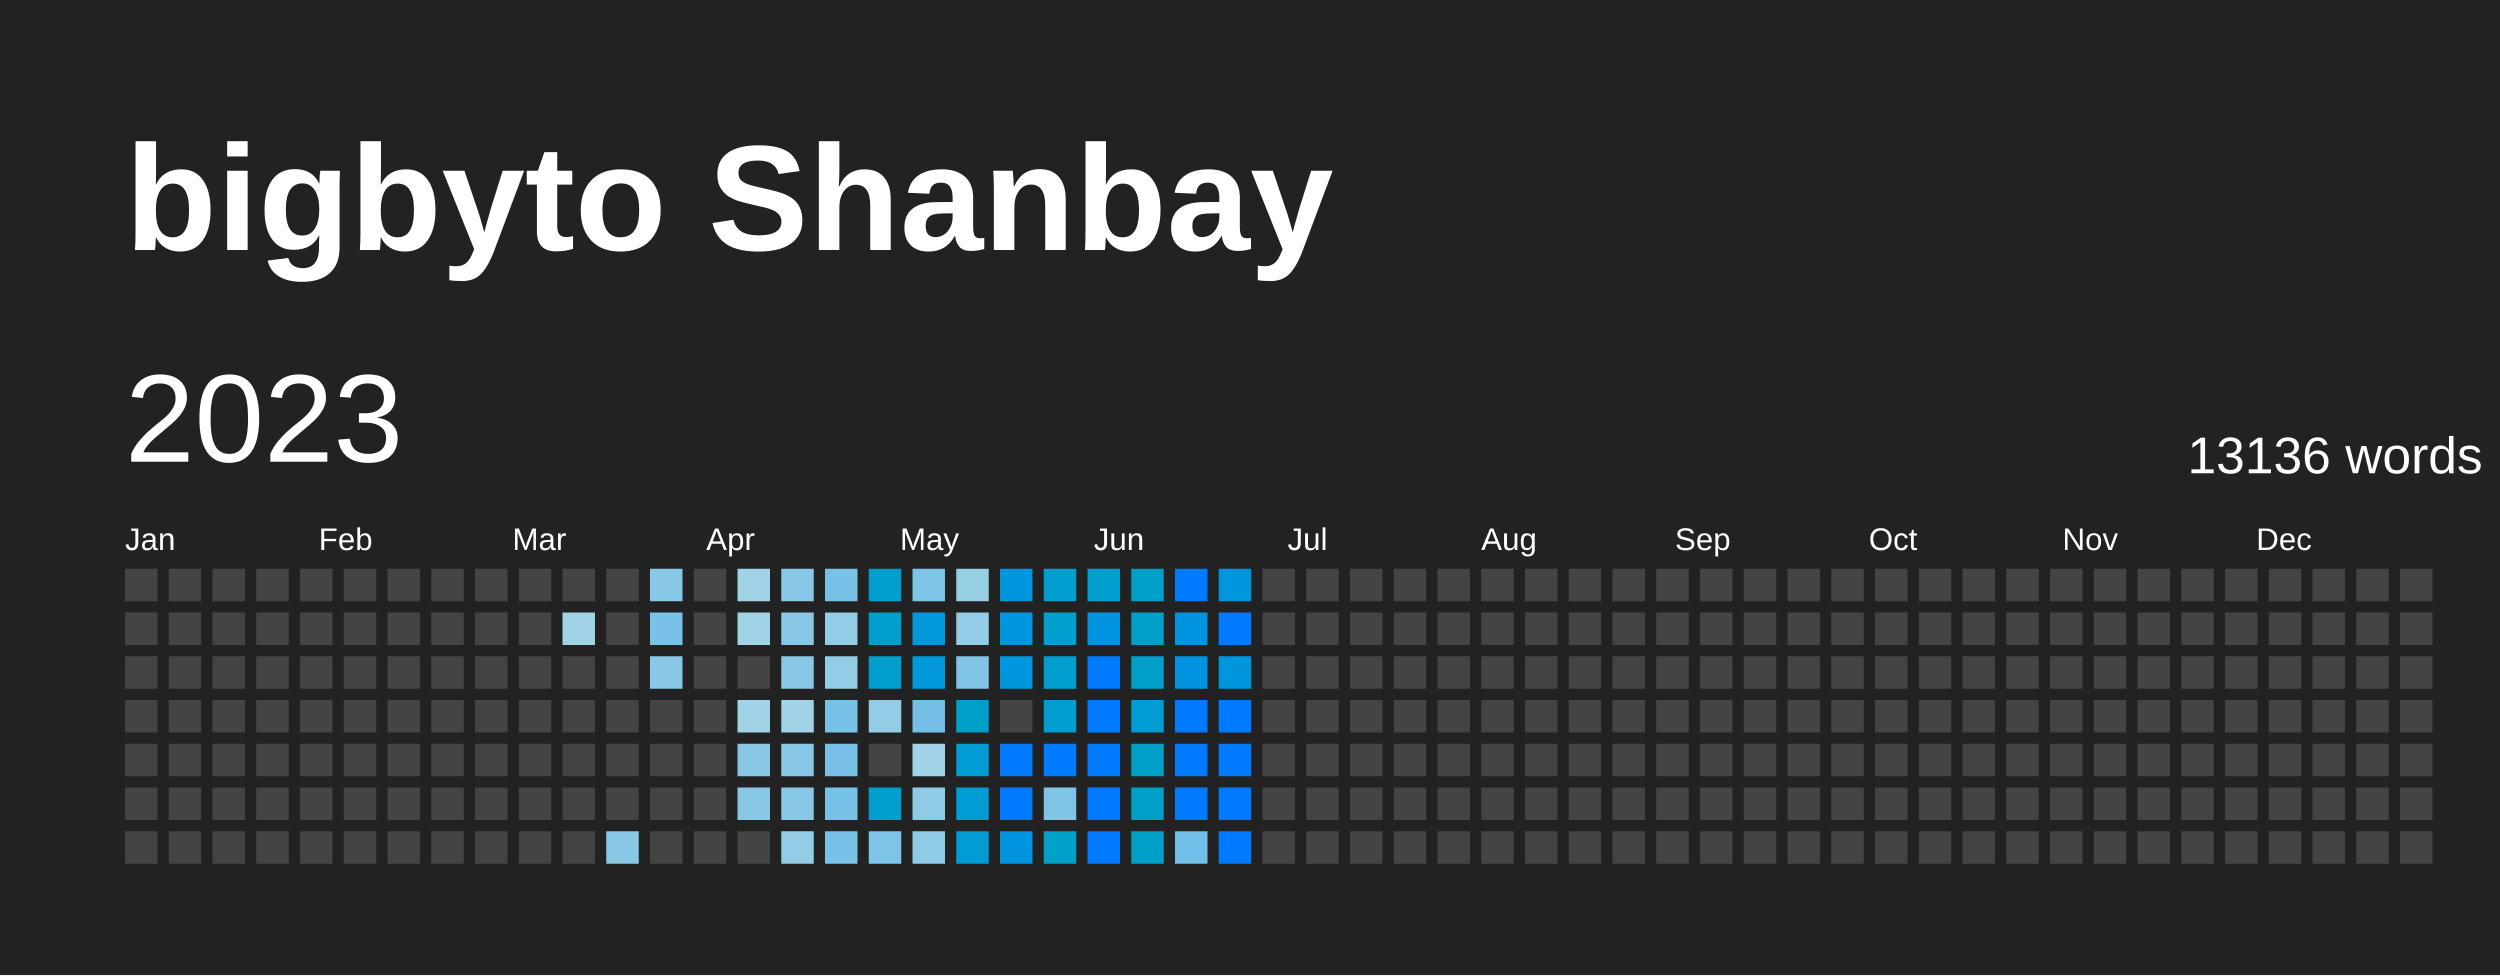
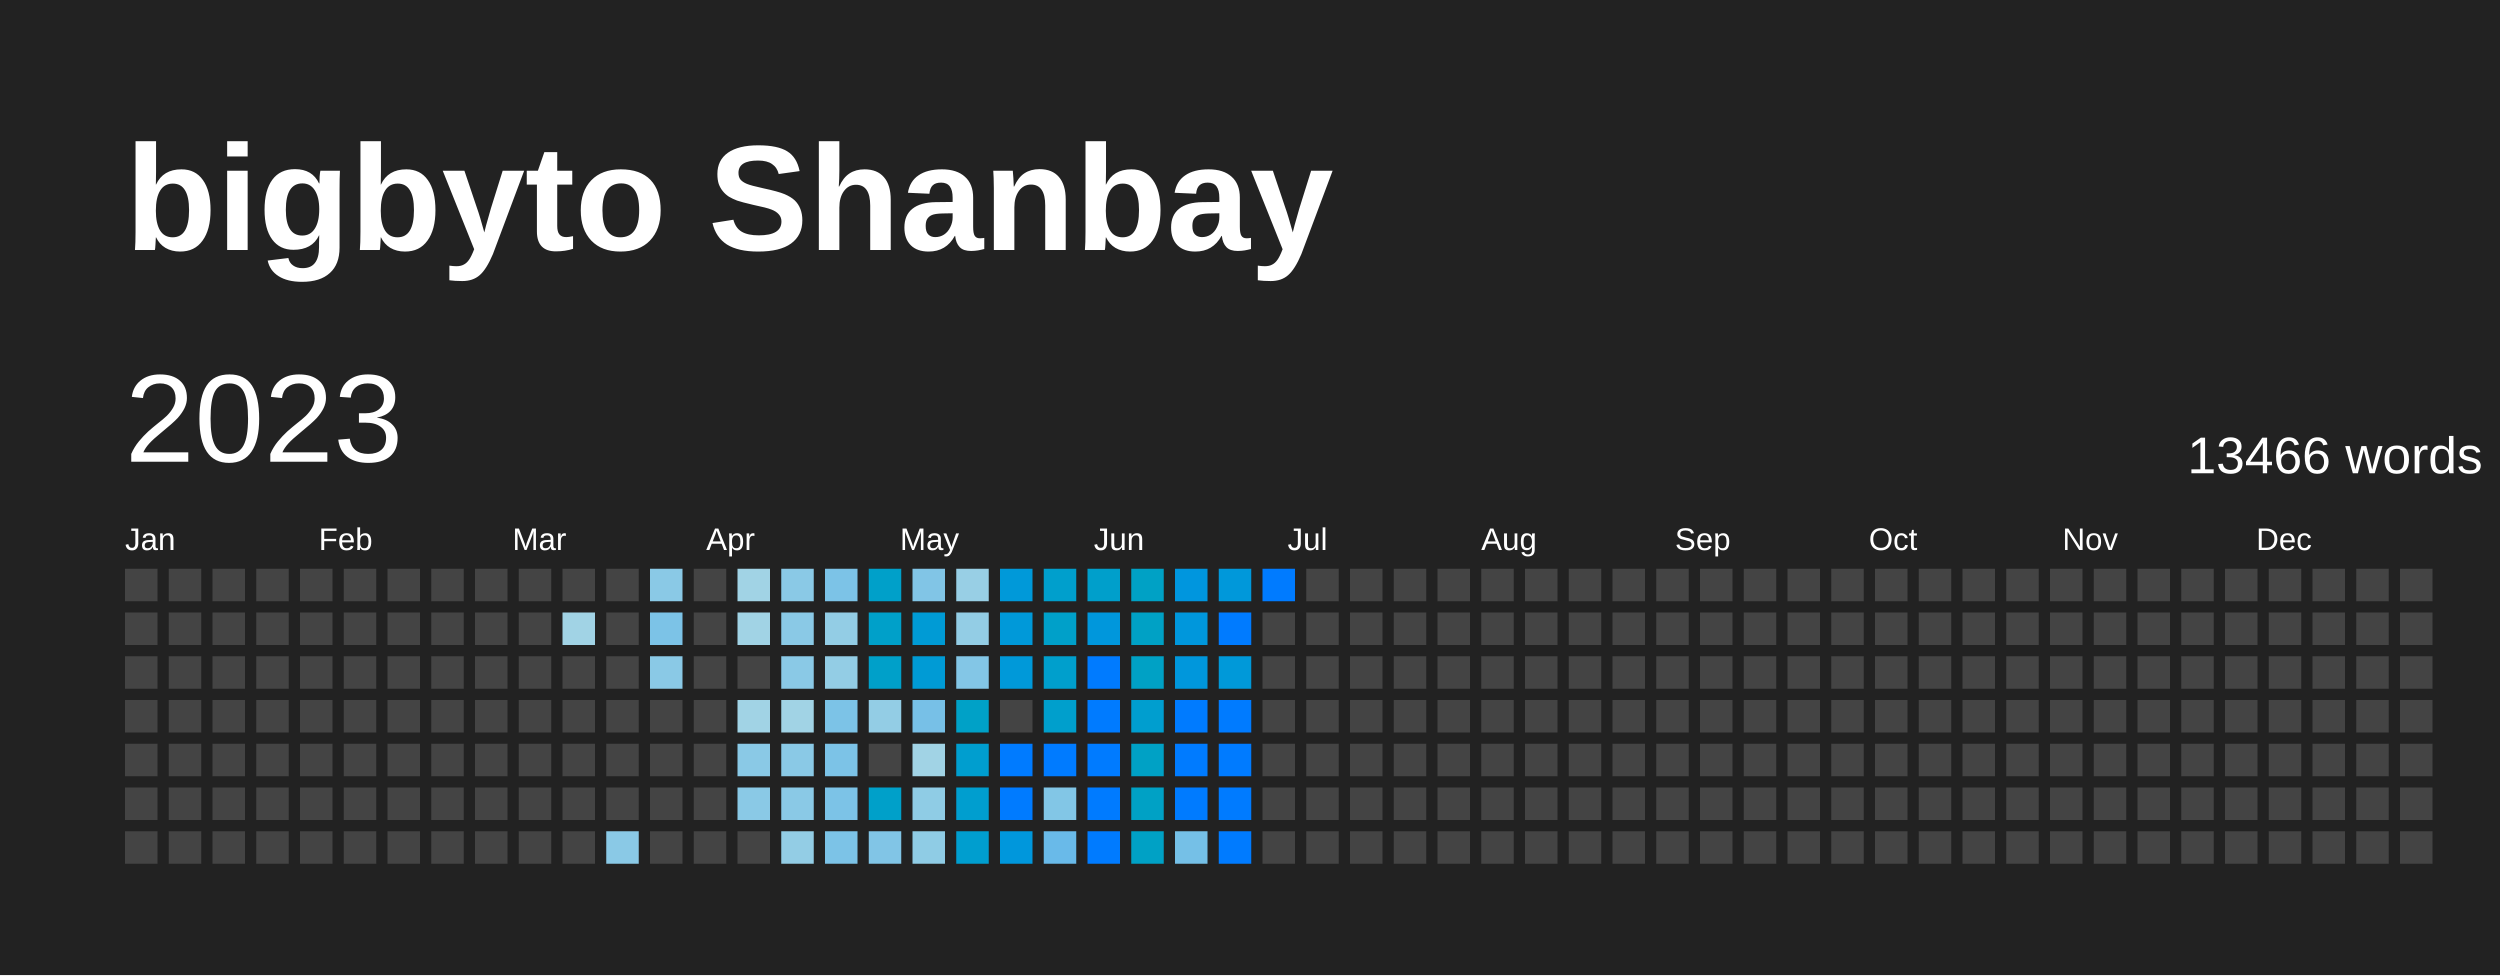
<svg xmlns="http://www.w3.org/2000/svg" baseProfile="full" height="78mm" version="1.1" viewBox="0,0,200,78" width="200mm">
  <defs />
  <rect fill="#222222" height="78" width="200" x="0" y="0" />
  <text fill="#FFFFFF" style="font-size:12px; font-family:Arial; font-weight:bold;" x="10" y="20">bigbyto Shanbay</text>
  <text dominant-baseline="hanging" fill="#FFFFFF" style="font-size:10.0px; font-family:Arial;" x="10" y="30">2023</text>
-   <text dominant-baseline="hanging" fill="#FFFFFF" style="font-size:4.125px; font-family:Arial;" x="175" y="35">13136 words</text>
+   <text dominant-baseline="hanging" fill="#FFFFFF" style="font-size:4.125px; font-family:Arial;" x="175" y="35">13466 words</text>
  <text fill="#FFFFFF" style="font-size:2.5px; font-family:Arial" x="10.0" y="44">Jan</text>
  <text fill="#FFFFFF" style="font-size:2.5px; font-family:Arial" x="25.5" y="44">Feb</text>
  <text fill="#FFFFFF" style="font-size:2.5px; font-family:Arial" x="41.0" y="44">Mar</text>
  <text fill="#FFFFFF" style="font-size:2.5px; font-family:Arial" x="56.5" y="44">Apr</text>
  <text fill="#FFFFFF" style="font-size:2.5px; font-family:Arial" x="72.0" y="44">May</text>
  <text fill="#FFFFFF" style="font-size:2.5px; font-family:Arial" x="87.5" y="44">Jun</text>
  <text fill="#FFFFFF" style="font-size:2.5px; font-family:Arial" x="103.0" y="44">Jul</text>
  <text fill="#FFFFFF" style="font-size:2.5px; font-family:Arial" x="118.5" y="44">Aug</text>
  <text fill="#FFFFFF" style="font-size:2.5px; font-family:Arial" x="134.0" y="44">Sep</text>
  <text fill="#FFFFFF" style="font-size:2.5px; font-family:Arial" x="149.5" y="44">Oct</text>
  <text fill="#FFFFFF" style="font-size:2.5px; font-family:Arial" x="165.0" y="44">Nov</text>
  <text fill="#FFFFFF" style="font-size:2.5px; font-family:Arial" x="180.5" y="44">Dec</text>
  <rect fill="#444444" height="2.6" width="2.6" x="10.0" y="45.5" />
  <rect fill="#444444" height="2.6" width="2.6" x="10.0" y="49.0" />
  <rect fill="#444444" height="2.6" width="2.6" x="10.0" y="52.5" />
  <rect fill="#444444" height="2.6" width="2.6" x="10.0" y="56.0" />
  <rect fill="#444444" height="2.6" width="2.6" x="10.0" y="59.5" />
  <rect fill="#444444" height="2.6" width="2.6" x="10.0" y="63.0" />
  <rect fill="#444444" height="2.6" width="2.6" x="10.0" y="66.5" />
  <rect fill="#444444" height="2.6" width="2.6" x="13.5" y="45.5" />
  <rect fill="#444444" height="2.6" width="2.6" x="13.5" y="49.0" />
  <rect fill="#444444" height="2.6" width="2.6" x="13.5" y="52.5" />
  <rect fill="#444444" height="2.6" width="2.6" x="13.5" y="56.0" />
  <rect fill="#444444" height="2.6" width="2.6" x="13.5" y="59.5" />
  <rect fill="#444444" height="2.6" width="2.6" x="13.5" y="63.0" />
  <rect fill="#444444" height="2.6" width="2.6" x="13.5" y="66.5" />
  <rect fill="#444444" height="2.6" width="2.6" x="17.0" y="45.5" />
  <rect fill="#444444" height="2.6" width="2.6" x="17.0" y="49.0" />
  <rect fill="#444444" height="2.6" width="2.6" x="17.0" y="52.5" />
  <rect fill="#444444" height="2.6" width="2.6" x="17.0" y="56.0" />
  <rect fill="#444444" height="2.6" width="2.6" x="17.0" y="59.5" />
  <rect fill="#444444" height="2.6" width="2.6" x="17.0" y="63.0" />
  <rect fill="#444444" height="2.6" width="2.6" x="17.0" y="66.5" />
  <rect fill="#444444" height="2.6" width="2.6" x="20.5" y="45.5" />
  <rect fill="#444444" height="2.6" width="2.6" x="20.5" y="49.0" />
  <rect fill="#444444" height="2.6" width="2.6" x="20.5" y="52.5" />
  <rect fill="#444444" height="2.6" width="2.6" x="20.5" y="56.0" />
  <rect fill="#444444" height="2.6" width="2.6" x="20.5" y="59.5" />
  <rect fill="#444444" height="2.6" width="2.6" x="20.5" y="63.0" />
  <rect fill="#444444" height="2.6" width="2.6" x="20.5" y="66.5" />
  <rect fill="#444444" height="2.6" width="2.6" x="24.0" y="45.5" />
  <rect fill="#444444" height="2.6" width="2.6" x="24.0" y="49.0" />
  <rect fill="#444444" height="2.6" width="2.6" x="24.0" y="52.5" />
  <rect fill="#444444" height="2.6" width="2.6" x="24.0" y="56.0" />
  <rect fill="#444444" height="2.6" width="2.6" x="24.0" y="59.5" />
  <rect fill="#444444" height="2.6" width="2.6" x="24.0" y="63.0" />
  <rect fill="#444444" height="2.6" width="2.6" x="24.0" y="66.5" />
  <rect fill="#444444" height="2.6" width="2.6" x="27.5" y="45.5" />
  <rect fill="#444444" height="2.6" width="2.6" x="27.5" y="49.0" />
  <rect fill="#444444" height="2.6" width="2.6" x="27.5" y="52.5" />
  <rect fill="#444444" height="2.6" width="2.6" x="27.5" y="56.0" />
  <rect fill="#444444" height="2.6" width="2.6" x="27.5" y="59.5" />
  <rect fill="#444444" height="2.6" width="2.6" x="27.5" y="63.0" />
  <rect fill="#444444" height="2.6" width="2.6" x="27.5" y="66.5" />
  <rect fill="#444444" height="2.6" width="2.6" x="31.0" y="45.5" />
  <rect fill="#444444" height="2.6" width="2.6" x="31.0" y="49.0" />
  <rect fill="#444444" height="2.6" width="2.6" x="31.0" y="52.5" />
  <rect fill="#444444" height="2.6" width="2.6" x="31.0" y="56.0" />
  <rect fill="#444444" height="2.6" width="2.6" x="31.0" y="59.5" />
  <rect fill="#444444" height="2.6" width="2.6" x="31.0" y="63.0" />
  <rect fill="#444444" height="2.6" width="2.6" x="31.0" y="66.5" />
  <rect fill="#444444" height="2.6" width="2.6" x="34.5" y="45.5" />
  <rect fill="#444444" height="2.6" width="2.6" x="34.5" y="49.0" />
  <rect fill="#444444" height="2.6" width="2.6" x="34.5" y="52.5" />
  <rect fill="#444444" height="2.6" width="2.6" x="34.5" y="56.0" />
  <rect fill="#444444" height="2.6" width="2.6" x="34.5" y="59.5" />
  <rect fill="#444444" height="2.6" width="2.6" x="34.5" y="63.0" />
  <rect fill="#444444" height="2.6" width="2.6" x="34.5" y="66.5" />
  <rect fill="#444444" height="2.6" width="2.6" x="38.0" y="45.5" />
  <rect fill="#444444" height="2.6" width="2.6" x="38.0" y="49.0" />
  <rect fill="#444444" height="2.6" width="2.6" x="38.0" y="52.5" />
  <rect fill="#444444" height="2.6" width="2.6" x="38.0" y="56.0" />
  <rect fill="#444444" height="2.6" width="2.6" x="38.0" y="59.5" />
  <rect fill="#444444" height="2.6" width="2.6" x="38.0" y="63.0" />
  <rect fill="#444444" height="2.6" width="2.6" x="38.0" y="66.5" />
  <rect fill="#444444" height="2.6" width="2.6" x="41.5" y="45.5" />
  <rect fill="#444444" height="2.6" width="2.6" x="41.5" y="49.0" />
  <rect fill="#444444" height="2.6" width="2.6" x="41.5" y="52.5" />
  <rect fill="#444444" height="2.6" width="2.6" x="41.5" y="56.0" />
  <rect fill="#444444" height="2.6" width="2.6" x="41.5" y="59.5" />
  <rect fill="#444444" height="2.6" width="2.6" x="41.5" y="63.0" />
  <rect fill="#444444" height="2.6" width="2.6" x="41.5" y="66.5" />
  <rect fill="#444444" height="2.6" width="2.6" x="45.0" y="45.5" />
-   <rect fill="#a0d3e5" height="2.6" width="2.6" x="45.0" y="49.0" />
+   <rect fill="#a1d3e5" height="2.6" width="2.6" x="45.0" y="49.0" />
  <rect fill="#444444" height="2.6" width="2.6" x="45.0" y="52.5" />
  <rect fill="#444444" height="2.6" width="2.6" x="45.0" y="56.0" />
  <rect fill="#444444" height="2.6" width="2.6" x="45.0" y="59.5" />
  <rect fill="#444444" height="2.6" width="2.6" x="45.0" y="63.0" />
  <rect fill="#444444" height="2.6" width="2.6" x="45.0" y="66.5" />
  <rect fill="#444444" height="2.6" width="2.6" x="48.5" y="45.5" />
  <rect fill="#444444" height="2.6" width="2.6" x="48.5" y="49.0" />
  <rect fill="#444444" height="2.6" width="2.6" x="48.5" y="52.5" />
  <rect fill="#444444" height="2.6" width="2.6" x="48.5" y="56.0" />
  <rect fill="#444444" height="2.6" width="2.6" x="48.5" y="59.5" />
  <rect fill="#444444" height="2.6" width="2.6" x="48.5" y="63.0" />
-   <rect fill="#88c8e6" height="2.6" width="2.6" x="48.5" y="66.5" />
-   <rect fill="#88c8e6" height="2.6" width="2.6" x="52.0" y="45.5" />
-   <rect fill="#78c1e7" height="2.6" width="2.6" x="52.0" y="49.0" />
-   <rect fill="#88c8e6" height="2.6" width="2.6" x="52.0" y="52.5" />
+   <rect fill="#8ac9e6" height="2.6" width="2.6" x="48.5" y="66.5" />
+   <rect fill="#8ac9e6" height="2.6" width="2.6" x="52.0" y="45.5" />
+   <rect fill="#7cc3e7" height="2.6" width="2.6" x="52.0" y="49.0" />
+   <rect fill="#8ac9e6" height="2.6" width="2.6" x="52.0" y="52.5" />
  <rect fill="#444444" height="2.6" width="2.6" x="52.0" y="56.0" />
  <rect fill="#444444" height="2.6" width="2.6" x="52.0" y="59.5" />
  <rect fill="#444444" height="2.6" width="2.6" x="52.0" y="63.0" />
  <rect fill="#444444" height="2.6" width="2.6" x="52.0" y="66.5" />
  <rect fill="#444444" height="2.6" width="2.6" x="55.5" y="45.5" />
  <rect fill="#444444" height="2.6" width="2.6" x="55.5" y="49.0" />
  <rect fill="#444444" height="2.6" width="2.6" x="55.5" y="52.5" />
  <rect fill="#444444" height="2.6" width="2.6" x="55.5" y="56.0" />
  <rect fill="#444444" height="2.6" width="2.6" x="55.5" y="59.5" />
  <rect fill="#444444" height="2.6" width="2.6" x="55.5" y="63.0" />
  <rect fill="#444444" height="2.6" width="2.6" x="55.5" y="66.5" />
-   <rect fill="#a0d3e5" height="2.6" width="2.6" x="59.0" y="45.5" />
-   <rect fill="#a0d3e5" height="2.6" width="2.6" x="59.0" y="49.0" />
+   <rect fill="#a1d3e5" height="2.6" width="2.6" x="59.0" y="45.5" />
+   <rect fill="#a1d3e5" height="2.6" width="2.6" x="59.0" y="49.0" />
  <rect fill="#444444" height="2.6" width="2.6" x="59.0" y="52.5" />
-   <rect fill="#a0d3e5" height="2.6" width="2.6" x="59.0" y="56.0" />
-   <rect fill="#88c8e6" height="2.6" width="2.6" x="59.0" y="59.5" />
-   <rect fill="#88c8e6" height="2.6" width="2.6" x="59.0" y="63.0" />
+   <rect fill="#a1d3e5" height="2.6" width="2.6" x="59.0" y="56.0" />
+   <rect fill="#8ac9e6" height="2.6" width="2.6" x="59.0" y="59.5" />
+   <rect fill="#8ac9e6" height="2.6" width="2.6" x="59.0" y="63.0" />
  <rect fill="#444444" height="2.6" width="2.6" x="59.0" y="66.5" />
-   <rect fill="#88c8e6" height="2.6" width="2.6" x="62.5" y="45.5" />
-   <rect fill="#88c8e6" height="2.6" width="2.6" x="62.5" y="49.0" />
-   <rect fill="#88c8e6" height="2.6" width="2.6" x="62.5" y="52.5" />
-   <rect fill="#a0d3e5" height="2.6" width="2.6" x="62.5" y="56.0" />
-   <rect fill="#88c8e6" height="2.6" width="2.6" x="62.5" y="59.5" />
-   <rect fill="#88c8e6" height="2.6" width="2.6" x="62.5" y="63.0" />
-   <rect fill="#92cde5" height="2.6" width="2.6" x="62.5" y="66.5" />
-   <rect fill="#78c1e7" height="2.6" width="2.6" x="66.0" y="45.5" />
-   <rect fill="#92cde5" height="2.6" width="2.6" x="66.0" y="49.0" />
-   <rect fill="#92cde5" height="2.6" width="2.6" x="66.0" y="52.5" />
-   <rect fill="#78c1e7" height="2.6" width="2.6" x="66.0" y="56.0" />
-   <rect fill="#79c1e7" height="2.6" width="2.6" x="66.0" y="59.5" />
-   <rect fill="#78c1e7" height="2.6" width="2.6" x="66.0" y="63.0" />
-   <rect fill="#78c1e7" height="2.6" width="2.6" x="66.0" y="66.5" />
-   <rect fill="#009fcc" height="2.6" width="2.6" x="69.5" y="45.5" />
-   <rect fill="#009fcc" height="2.6" width="2.6" x="69.5" y="49.0" />
-   <rect fill="#009fcc" height="2.6" width="2.6" x="69.5" y="52.5" />
-   <rect fill="#92cde5" height="2.6" width="2.6" x="69.5" y="56.0" />
+   <rect fill="#8ac9e6" height="2.6" width="2.6" x="62.5" y="45.5" />
+   <rect fill="#8ac9e6" height="2.6" width="2.6" x="62.5" y="49.0" />
+   <rect fill="#8ac9e6" height="2.6" width="2.6" x="62.5" y="52.5" />
+   <rect fill="#a1d3e5" height="2.6" width="2.6" x="62.5" y="56.0" />
+   <rect fill="#8ac9e6" height="2.6" width="2.6" x="62.5" y="59.5" />
+   <rect fill="#8ac9e6" height="2.6" width="2.6" x="62.5" y="63.0" />
+   <rect fill="#93cde5" height="2.6" width="2.6" x="62.5" y="66.5" />
+   <rect fill="#7cc3e7" height="2.6" width="2.6" x="66.0" y="45.5" />
+   <rect fill="#93cde5" height="2.6" width="2.6" x="66.0" y="49.0" />
+   <rect fill="#93cde5" height="2.6" width="2.6" x="66.0" y="52.5" />
+   <rect fill="#7cc3e7" height="2.6" width="2.6" x="66.0" y="56.0" />
+   <rect fill="#7cc3e7" height="2.6" width="2.6" x="66.0" y="59.5" />
+   <rect fill="#7cc3e7" height="2.6" width="2.6" x="66.0" y="63.0" />
+   <rect fill="#7cc3e7" height="2.6" width="2.6" x="66.0" y="66.5" />
+   <rect fill="#00a0c9" height="2.6" width="2.6" x="69.5" y="45.5" />
+   <rect fill="#00a0c9" height="2.6" width="2.6" x="69.5" y="49.0" />
+   <rect fill="#00a0c9" height="2.6" width="2.6" x="69.5" y="52.5" />
+   <rect fill="#93cde5" height="2.6" width="2.6" x="69.5" y="56.0" />
  <rect fill="#444444" height="2.6" width="2.6" x="69.5" y="59.5" />
-   <rect fill="#009fcc" height="2.6" width="2.6" x="69.5" y="63.0" />
-   <rect fill="#7dc4e6" height="2.6" width="2.6" x="69.5" y="66.5" />
-   <rect fill="#7dc4e6" height="2.6" width="2.6" x="73.0" y="45.5" />
-   <rect fill="#0098d9" height="2.6" width="2.6" x="73.0" y="49.0" />
-   <rect fill="#0098d9" height="2.6" width="2.6" x="73.0" y="52.5" />
-   <rect fill="#73bfe7" height="2.6" width="2.6" x="73.0" y="56.0" />
-   <rect fill="#a0d3e5" height="2.6" width="2.6" x="73.0" y="59.5" />
-   <rect fill="#8dcbe6" height="2.6" width="2.6" x="73.0" y="63.0" />
-   <rect fill="#8dcbe6" height="2.6" width="2.6" x="73.0" y="66.5" />
-   <rect fill="#97cfe5" height="2.6" width="2.6" x="76.5" y="45.5" />
-   <rect fill="#92cde5" height="2.6" width="2.6" x="76.5" y="49.0" />
-   <rect fill="#80c5e6" height="2.6" width="2.6" x="76.5" y="52.5" />
-   <rect fill="#00a0ca" height="2.6" width="2.6" x="76.5" y="56.0" />
-   <rect fill="#009cd3" height="2.6" width="2.6" x="76.5" y="59.5" />
-   <rect fill="#009cd3" height="2.6" width="2.6" x="76.5" y="63.0" />
-   <rect fill="#009cd3" height="2.6" width="2.6" x="76.5" y="66.5" />
-   <rect fill="#0096dd" height="2.6" width="2.6" x="80.0" y="45.5" />
-   <rect fill="#0096dd" height="2.6" width="2.6" x="80.0" y="49.0" />
-   <rect fill="#0096dd" height="2.6" width="2.6" x="80.0" y="52.5" />
+   <rect fill="#00a0c9" height="2.6" width="2.6" x="69.5" y="63.0" />
+   <rect fill="#81c5e6" height="2.6" width="2.6" x="69.5" y="66.5" />
+   <rect fill="#81c5e6" height="2.6" width="2.6" x="73.0" y="45.5" />
+   <rect fill="#009bd5" height="2.6" width="2.6" x="73.0" y="49.0" />
+   <rect fill="#009bd5" height="2.6" width="2.6" x="73.0" y="52.5" />
+   <rect fill="#77c0e7" height="2.6" width="2.6" x="73.0" y="56.0" />
+   <rect fill="#a1d3e5" height="2.6" width="2.6" x="73.0" y="59.5" />
+   <rect fill="#8fcce5" height="2.6" width="2.6" x="73.0" y="63.0" />
+   <rect fill="#8fcce5" height="2.6" width="2.6" x="73.0" y="66.5" />
+   <rect fill="#98cfe5" height="2.6" width="2.6" x="76.5" y="45.5" />
+   <rect fill="#93cde5" height="2.6" width="2.6" x="76.5" y="49.0" />
+   <rect fill="#83c6e6" height="2.6" width="2.6" x="76.5" y="52.5" />
+   <rect fill="#00a1c7" height="2.6" width="2.6" x="76.5" y="56.0" />
+   <rect fill="#009ecf" height="2.6" width="2.6" x="76.5" y="59.5" />
+   <rect fill="#009ecf" height="2.6" width="2.6" x="76.5" y="63.0" />
+   <rect fill="#009ecf" height="2.6" width="2.6" x="76.5" y="66.5" />
+   <rect fill="#0099d9" height="2.6" width="2.6" x="80.0" y="45.5" />
+   <rect fill="#0099d9" height="2.6" width="2.6" x="80.0" y="49.0" />
+   <rect fill="#0099d9" height="2.6" width="2.6" x="80.0" y="52.5" />
  <rect fill="#444444" height="2.6" width="2.6" x="80.0" y="56.0" />
  <rect fill="#007BFF" height="2.6" width="2.6" x="80.0" y="59.5" />
  <rect fill="#007BFF" height="2.6" width="2.6" x="80.0" y="63.0" />
-   <rect fill="#0094e0" height="2.6" width="2.6" x="80.0" y="66.5" />
-   <rect fill="#009ecf" height="2.6" width="2.6" x="83.5" y="45.5" />
-   <rect fill="#009fcd" height="2.6" width="2.6" x="83.5" y="49.0" />
-   <rect fill="#009ecf" height="2.6" width="2.6" x="83.5" y="52.5" />
-   <rect fill="#009ecf" height="2.6" width="2.6" x="83.5" y="56.0" />
+   <rect fill="#0097dc" height="2.6" width="2.6" x="80.0" y="66.5" />
+   <rect fill="#009fcc" height="2.6" width="2.6" x="83.5" y="45.5" />
+   <rect fill="#00a0c9" height="2.6" width="2.6" x="83.5" y="49.0" />
+   <rect fill="#009fcc" height="2.6" width="2.6" x="83.5" y="52.5" />
+   <rect fill="#009fcc" height="2.6" width="2.6" x="83.5" y="56.0" />
  <rect fill="#007BFF" height="2.6" width="2.6" x="83.5" y="59.5" />
-   <rect fill="#80c5e6" height="2.6" width="2.6" x="83.5" y="63.0" />
-   <rect fill="#00a1c8" height="2.6" width="2.6" x="83.5" y="66.5" />
-   <rect fill="#009ecf" height="2.6" width="2.6" x="87.0" y="45.5" />
-   <rect fill="#0094e0" height="2.6" width="2.6" x="87.0" y="49.0" />
+   <rect fill="#82c6e6" height="2.6" width="2.6" x="83.5" y="63.0" />
+   <rect fill="#69bae9" height="2.6" width="2.6" x="83.5" y="66.5" />
+   <rect fill="#009fcb" height="2.6" width="2.6" x="87.0" y="45.5" />
+   <rect fill="#0097dc" height="2.6" width="2.6" x="87.0" y="49.0" />
  <rect fill="#007BFF" height="2.6" width="2.6" x="87.0" y="52.5" />
  <rect fill="#007BFF" height="2.6" width="2.6" x="87.0" y="56.0" />
  <rect fill="#007BFF" height="2.6" width="2.6" x="87.0" y="59.5" />
  <rect fill="#007BFF" height="2.6" width="2.6" x="87.0" y="63.0" />
  <rect fill="#007BFF" height="2.6" width="2.6" x="87.0" y="66.5" />
-   <rect fill="#00a0c8" height="2.6" width="2.6" x="90.5" y="45.5" />
-   <rect fill="#00a0c8" height="2.6" width="2.6" x="90.5" y="49.0" />
-   <rect fill="#00a0c8" height="2.6" width="2.6" x="90.5" y="52.5" />
-   <rect fill="#009cd3" height="2.6" width="2.6" x="90.5" y="56.0" />
-   <rect fill="#00a0c8" height="2.6" width="2.6" x="90.5" y="59.5" />
-   <rect fill="#00a0c8" height="2.6" width="2.6" x="90.5" y="63.0" />
-   <rect fill="#00a0c8" height="2.6" width="2.6" x="90.5" y="66.5" />
-   <rect fill="#007BFF" height="2.6" width="2.6" x="94.0" y="45.5" />
-   <rect fill="#0094e0" height="2.6" width="2.6" x="94.0" y="49.0" />
-   <rect fill="#0094e0" height="2.6" width="2.6" x="94.0" y="52.5" />
+   <rect fill="#00a1c5" height="2.6" width="2.6" x="90.5" y="45.5" />
+   <rect fill="#00a1c5" height="2.6" width="2.6" x="90.5" y="49.0" />
+   <rect fill="#00a1c5" height="2.6" width="2.6" x="90.5" y="52.5" />
+   <rect fill="#009ecf" height="2.6" width="2.6" x="90.5" y="56.0" />
+   <rect fill="#00a1c5" height="2.6" width="2.6" x="90.5" y="59.5" />
+   <rect fill="#00a1c5" height="2.6" width="2.6" x="90.5" y="63.0" />
+   <rect fill="#00a1c5" height="2.6" width="2.6" x="90.5" y="66.5" />
+   <rect fill="#0096de" height="2.6" width="2.6" x="94.0" y="45.5" />
+   <rect fill="#0097dc" height="2.6" width="2.6" x="94.0" y="49.0" />
+   <rect fill="#0097dc" height="2.6" width="2.6" x="94.0" y="52.5" />
  <rect fill="#007BFF" height="2.6" width="2.6" x="94.0" y="56.0" />
  <rect fill="#007BFF" height="2.6" width="2.6" x="94.0" y="59.5" />
  <rect fill="#007BFF" height="2.6" width="2.6" x="94.0" y="63.0" />
-   <rect fill="#71bee8" height="2.6" width="2.6" x="94.0" y="66.5" />
-   <rect fill="#0096de" height="2.6" width="2.6" x="97.5" y="45.5" />
+   <rect fill="#75c0e7" height="2.6" width="2.6" x="94.0" y="66.5" />
+   <rect fill="#0098da" height="2.6" width="2.6" x="97.5" y="45.5" />
  <rect fill="#007BFF" height="2.6" width="2.6" x="97.5" y="49.0" />
-   <rect fill="#0096dd" height="2.6" width="2.6" x="97.5" y="52.5" />
+   <rect fill="#0099d9" height="2.6" width="2.6" x="97.5" y="52.5" />
  <rect fill="#007BFF" height="2.6" width="2.6" x="97.5" y="56.0" />
  <rect fill="#007BFF" height="2.6" width="2.6" x="97.5" y="59.5" />
  <rect fill="#007BFF" height="2.6" width="2.6" x="97.5" y="63.0" />
  <rect fill="#007BFF" height="2.6" width="2.6" x="97.5" y="66.5" />
-   <rect fill="#444444" height="2.6" width="2.6" x="101.0" y="45.5" />
+   <rect fill="#007BFF" height="2.6" width="2.6" x="101.0" y="45.5" />
  <rect fill="#444444" height="2.6" width="2.6" x="101.0" y="49.0" />
  <rect fill="#444444" height="2.6" width="2.6" x="101.0" y="52.5" />
  <rect fill="#444444" height="2.6" width="2.6" x="101.0" y="56.0" />
  <rect fill="#444444" height="2.6" width="2.6" x="101.0" y="59.5" />
  <rect fill="#444444" height="2.6" width="2.6" x="101.0" y="63.0" />
  <rect fill="#444444" height="2.6" width="2.6" x="101.0" y="66.5" />
  <rect fill="#444444" height="2.6" width="2.6" x="104.5" y="45.5" />
  <rect fill="#444444" height="2.6" width="2.6" x="104.5" y="49.0" />
  <rect fill="#444444" height="2.6" width="2.6" x="104.5" y="52.5" />
  <rect fill="#444444" height="2.6" width="2.6" x="104.5" y="56.0" />
  <rect fill="#444444" height="2.6" width="2.6" x="104.5" y="59.5" />
  <rect fill="#444444" height="2.6" width="2.6" x="104.5" y="63.0" />
  <rect fill="#444444" height="2.6" width="2.6" x="104.5" y="66.5" />
  <rect fill="#444444" height="2.6" width="2.6" x="108.0" y="45.5" />
  <rect fill="#444444" height="2.6" width="2.6" x="108.0" y="49.0" />
  <rect fill="#444444" height="2.6" width="2.6" x="108.0" y="52.5" />
  <rect fill="#444444" height="2.6" width="2.6" x="108.0" y="56.0" />
  <rect fill="#444444" height="2.6" width="2.6" x="108.0" y="59.5" />
  <rect fill="#444444" height="2.6" width="2.6" x="108.0" y="63.0" />
  <rect fill="#444444" height="2.6" width="2.6" x="108.0" y="66.5" />
  <rect fill="#444444" height="2.6" width="2.6" x="111.5" y="45.5" />
  <rect fill="#444444" height="2.6" width="2.6" x="111.5" y="49.0" />
  <rect fill="#444444" height="2.6" width="2.6" x="111.5" y="52.5" />
  <rect fill="#444444" height="2.6" width="2.6" x="111.5" y="56.0" />
  <rect fill="#444444" height="2.6" width="2.6" x="111.5" y="59.5" />
  <rect fill="#444444" height="2.6" width="2.6" x="111.5" y="63.0" />
  <rect fill="#444444" height="2.6" width="2.6" x="111.5" y="66.5" />
  <rect fill="#444444" height="2.6" width="2.6" x="115.0" y="45.5" />
  <rect fill="#444444" height="2.6" width="2.6" x="115.0" y="49.0" />
  <rect fill="#444444" height="2.6" width="2.6" x="115.0" y="52.5" />
  <rect fill="#444444" height="2.6" width="2.6" x="115.0" y="56.0" />
  <rect fill="#444444" height="2.6" width="2.6" x="115.0" y="59.5" />
  <rect fill="#444444" height="2.6" width="2.6" x="115.0" y="63.0" />
  <rect fill="#444444" height="2.6" width="2.6" x="115.0" y="66.5" />
  <rect fill="#444444" height="2.6" width="2.6" x="118.5" y="45.5" />
  <rect fill="#444444" height="2.6" width="2.6" x="118.5" y="49.0" />
  <rect fill="#444444" height="2.6" width="2.6" x="118.5" y="52.5" />
  <rect fill="#444444" height="2.6" width="2.6" x="118.5" y="56.0" />
  <rect fill="#444444" height="2.6" width="2.6" x="118.5" y="59.5" />
  <rect fill="#444444" height="2.6" width="2.6" x="118.5" y="63.0" />
  <rect fill="#444444" height="2.6" width="2.6" x="118.5" y="66.5" />
  <rect fill="#444444" height="2.6" width="2.6" x="122.0" y="45.5" />
  <rect fill="#444444" height="2.6" width="2.6" x="122.0" y="49.0" />
  <rect fill="#444444" height="2.6" width="2.6" x="122.0" y="52.5" />
  <rect fill="#444444" height="2.6" width="2.6" x="122.0" y="56.0" />
  <rect fill="#444444" height="2.6" width="2.6" x="122.0" y="59.5" />
  <rect fill="#444444" height="2.6" width="2.6" x="122.0" y="63.0" />
  <rect fill="#444444" height="2.6" width="2.6" x="122.0" y="66.5" />
  <rect fill="#444444" height="2.6" width="2.6" x="125.5" y="45.5" />
  <rect fill="#444444" height="2.6" width="2.6" x="125.5" y="49.0" />
  <rect fill="#444444" height="2.6" width="2.6" x="125.5" y="52.5" />
  <rect fill="#444444" height="2.6" width="2.6" x="125.5" y="56.0" />
  <rect fill="#444444" height="2.6" width="2.6" x="125.5" y="59.5" />
  <rect fill="#444444" height="2.6" width="2.6" x="125.5" y="63.0" />
  <rect fill="#444444" height="2.6" width="2.6" x="125.5" y="66.5" />
  <rect fill="#444444" height="2.6" width="2.6" x="129.0" y="45.5" />
  <rect fill="#444444" height="2.6" width="2.6" x="129.0" y="49.0" />
  <rect fill="#444444" height="2.6" width="2.6" x="129.0" y="52.5" />
  <rect fill="#444444" height="2.6" width="2.6" x="129.0" y="56.0" />
  <rect fill="#444444" height="2.6" width="2.6" x="129.0" y="59.5" />
  <rect fill="#444444" height="2.6" width="2.6" x="129.0" y="63.0" />
  <rect fill="#444444" height="2.6" width="2.6" x="129.0" y="66.5" />
  <rect fill="#444444" height="2.6" width="2.6" x="132.5" y="45.5" />
  <rect fill="#444444" height="2.6" width="2.6" x="132.5" y="49.0" />
  <rect fill="#444444" height="2.6" width="2.6" x="132.5" y="52.5" />
  <rect fill="#444444" height="2.6" width="2.6" x="132.5" y="56.0" />
  <rect fill="#444444" height="2.6" width="2.6" x="132.5" y="59.5" />
  <rect fill="#444444" height="2.6" width="2.6" x="132.5" y="63.0" />
  <rect fill="#444444" height="2.6" width="2.6" x="132.5" y="66.5" />
  <rect fill="#444444" height="2.6" width="2.6" x="136.0" y="45.5" />
  <rect fill="#444444" height="2.6" width="2.6" x="136.0" y="49.0" />
  <rect fill="#444444" height="2.6" width="2.6" x="136.0" y="52.5" />
  <rect fill="#444444" height="2.6" width="2.6" x="136.0" y="56.0" />
  <rect fill="#444444" height="2.6" width="2.6" x="136.0" y="59.5" />
  <rect fill="#444444" height="2.6" width="2.6" x="136.0" y="63.0" />
  <rect fill="#444444" height="2.6" width="2.6" x="136.0" y="66.5" />
  <rect fill="#444444" height="2.6" width="2.6" x="139.5" y="45.5" />
  <rect fill="#444444" height="2.6" width="2.6" x="139.5" y="49.0" />
  <rect fill="#444444" height="2.6" width="2.6" x="139.5" y="52.5" />
  <rect fill="#444444" height="2.6" width="2.6" x="139.5" y="56.0" />
  <rect fill="#444444" height="2.6" width="2.6" x="139.5" y="59.5" />
  <rect fill="#444444" height="2.6" width="2.6" x="139.5" y="63.0" />
  <rect fill="#444444" height="2.6" width="2.6" x="139.5" y="66.5" />
  <rect fill="#444444" height="2.6" width="2.6" x="143.0" y="45.5" />
  <rect fill="#444444" height="2.6" width="2.6" x="143.0" y="49.0" />
  <rect fill="#444444" height="2.6" width="2.6" x="143.0" y="52.5" />
  <rect fill="#444444" height="2.6" width="2.6" x="143.0" y="56.0" />
  <rect fill="#444444" height="2.6" width="2.6" x="143.0" y="59.5" />
  <rect fill="#444444" height="2.6" width="2.6" x="143.0" y="63.0" />
  <rect fill="#444444" height="2.6" width="2.6" x="143.0" y="66.5" />
  <rect fill="#444444" height="2.6" width="2.6" x="146.5" y="45.5" />
  <rect fill="#444444" height="2.6" width="2.6" x="146.5" y="49.0" />
  <rect fill="#444444" height="2.6" width="2.6" x="146.5" y="52.5" />
  <rect fill="#444444" height="2.6" width="2.6" x="146.5" y="56.0" />
  <rect fill="#444444" height="2.6" width="2.6" x="146.5" y="59.5" />
  <rect fill="#444444" height="2.6" width="2.6" x="146.5" y="63.0" />
  <rect fill="#444444" height="2.6" width="2.6" x="146.5" y="66.5" />
  <rect fill="#444444" height="2.6" width="2.6" x="150.0" y="45.5" />
  <rect fill="#444444" height="2.6" width="2.6" x="150.0" y="49.0" />
  <rect fill="#444444" height="2.6" width="2.6" x="150.0" y="52.5" />
  <rect fill="#444444" height="2.6" width="2.6" x="150.0" y="56.0" />
  <rect fill="#444444" height="2.6" width="2.6" x="150.0" y="59.5" />
  <rect fill="#444444" height="2.6" width="2.6" x="150.0" y="63.0" />
  <rect fill="#444444" height="2.6" width="2.6" x="150.0" y="66.5" />
  <rect fill="#444444" height="2.6" width="2.6" x="153.5" y="45.5" />
  <rect fill="#444444" height="2.6" width="2.6" x="153.5" y="49.0" />
  <rect fill="#444444" height="2.6" width="2.6" x="153.5" y="52.5" />
  <rect fill="#444444" height="2.6" width="2.6" x="153.5" y="56.0" />
  <rect fill="#444444" height="2.6" width="2.6" x="153.5" y="59.5" />
  <rect fill="#444444" height="2.6" width="2.6" x="153.5" y="63.0" />
  <rect fill="#444444" height="2.6" width="2.6" x="153.5" y="66.5" />
  <rect fill="#444444" height="2.6" width="2.6" x="157.0" y="45.5" />
  <rect fill="#444444" height="2.6" width="2.6" x="157.0" y="49.0" />
  <rect fill="#444444" height="2.6" width="2.6" x="157.0" y="52.5" />
  <rect fill="#444444" height="2.6" width="2.6" x="157.0" y="56.0" />
  <rect fill="#444444" height="2.6" width="2.6" x="157.0" y="59.5" />
  <rect fill="#444444" height="2.6" width="2.6" x="157.0" y="63.0" />
  <rect fill="#444444" height="2.6" width="2.6" x="157.0" y="66.5" />
  <rect fill="#444444" height="2.6" width="2.6" x="160.5" y="45.5" />
  <rect fill="#444444" height="2.6" width="2.6" x="160.5" y="49.0" />
  <rect fill="#444444" height="2.6" width="2.6" x="160.5" y="52.5" />
  <rect fill="#444444" height="2.6" width="2.6" x="160.5" y="56.0" />
  <rect fill="#444444" height="2.6" width="2.6" x="160.5" y="59.5" />
  <rect fill="#444444" height="2.6" width="2.6" x="160.5" y="63.0" />
  <rect fill="#444444" height="2.6" width="2.6" x="160.5" y="66.5" />
  <rect fill="#444444" height="2.6" width="2.6" x="164.0" y="45.5" />
  <rect fill="#444444" height="2.6" width="2.6" x="164.0" y="49.0" />
  <rect fill="#444444" height="2.6" width="2.6" x="164.0" y="52.5" />
  <rect fill="#444444" height="2.6" width="2.6" x="164.0" y="56.0" />
  <rect fill="#444444" height="2.6" width="2.6" x="164.0" y="59.5" />
  <rect fill="#444444" height="2.6" width="2.6" x="164.0" y="63.0" />
  <rect fill="#444444" height="2.6" width="2.6" x="164.0" y="66.5" />
  <rect fill="#444444" height="2.6" width="2.6" x="167.5" y="45.5" />
  <rect fill="#444444" height="2.6" width="2.6" x="167.5" y="49.0" />
  <rect fill="#444444" height="2.6" width="2.6" x="167.5" y="52.5" />
  <rect fill="#444444" height="2.6" width="2.6" x="167.5" y="56.0" />
  <rect fill="#444444" height="2.6" width="2.6" x="167.5" y="59.5" />
  <rect fill="#444444" height="2.6" width="2.6" x="167.5" y="63.0" />
  <rect fill="#444444" height="2.6" width="2.6" x="167.5" y="66.5" />
  <rect fill="#444444" height="2.6" width="2.6" x="171.0" y="45.5" />
  <rect fill="#444444" height="2.6" width="2.6" x="171.0" y="49.0" />
  <rect fill="#444444" height="2.6" width="2.6" x="171.0" y="52.5" />
  <rect fill="#444444" height="2.6" width="2.6" x="171.0" y="56.0" />
  <rect fill="#444444" height="2.6" width="2.6" x="171.0" y="59.5" />
  <rect fill="#444444" height="2.6" width="2.6" x="171.0" y="63.0" />
  <rect fill="#444444" height="2.6" width="2.6" x="171.0" y="66.5" />
  <rect fill="#444444" height="2.6" width="2.6" x="174.5" y="45.5" />
  <rect fill="#444444" height="2.6" width="2.6" x="174.5" y="49.0" />
  <rect fill="#444444" height="2.6" width="2.6" x="174.5" y="52.5" />
  <rect fill="#444444" height="2.6" width="2.6" x="174.5" y="56.0" />
  <rect fill="#444444" height="2.6" width="2.6" x="174.5" y="59.5" />
  <rect fill="#444444" height="2.6" width="2.6" x="174.5" y="63.0" />
  <rect fill="#444444" height="2.6" width="2.6" x="174.5" y="66.5" />
  <rect fill="#444444" height="2.6" width="2.6" x="178.0" y="45.5" />
  <rect fill="#444444" height="2.6" width="2.6" x="178.0" y="49.0" />
  <rect fill="#444444" height="2.6" width="2.6" x="178.0" y="52.5" />
  <rect fill="#444444" height="2.6" width="2.6" x="178.0" y="56.0" />
  <rect fill="#444444" height="2.6" width="2.6" x="178.0" y="59.5" />
  <rect fill="#444444" height="2.6" width="2.6" x="178.0" y="63.0" />
  <rect fill="#444444" height="2.6" width="2.6" x="178.0" y="66.5" />
  <rect fill="#444444" height="2.6" width="2.6" x="181.5" y="45.5" />
  <rect fill="#444444" height="2.6" width="2.6" x="181.5" y="49.0" />
  <rect fill="#444444" height="2.6" width="2.6" x="181.5" y="52.5" />
  <rect fill="#444444" height="2.6" width="2.6" x="181.5" y="56.0" />
  <rect fill="#444444" height="2.6" width="2.6" x="181.5" y="59.5" />
  <rect fill="#444444" height="2.6" width="2.6" x="181.5" y="63.0" />
  <rect fill="#444444" height="2.6" width="2.6" x="181.5" y="66.5" />
  <rect fill="#444444" height="2.6" width="2.6" x="185.0" y="45.5" />
  <rect fill="#444444" height="2.6" width="2.6" x="185.0" y="49.0" />
  <rect fill="#444444" height="2.6" width="2.6" x="185.0" y="52.5" />
  <rect fill="#444444" height="2.6" width="2.6" x="185.0" y="56.0" />
  <rect fill="#444444" height="2.6" width="2.6" x="185.0" y="59.5" />
  <rect fill="#444444" height="2.6" width="2.6" x="185.0" y="63.0" />
  <rect fill="#444444" height="2.6" width="2.6" x="185.0" y="66.5" />
  <rect fill="#444444" height="2.6" width="2.6" x="188.5" y="45.5" />
  <rect fill="#444444" height="2.6" width="2.6" x="188.5" y="49.0" />
  <rect fill="#444444" height="2.6" width="2.6" x="188.5" y="52.5" />
  <rect fill="#444444" height="2.6" width="2.6" x="188.5" y="56.0" />
  <rect fill="#444444" height="2.6" width="2.6" x="188.5" y="59.5" />
  <rect fill="#444444" height="2.6" width="2.6" x="188.5" y="63.0" />
  <rect fill="#444444" height="2.6" width="2.6" x="188.5" y="66.5" />
  <rect fill="#444444" height="2.6" width="2.6" x="192.0" y="45.5" />
  <rect fill="#444444" height="2.6" width="2.6" x="192.0" y="49.0" />
  <rect fill="#444444" height="2.6" width="2.6" x="192.0" y="52.5" />
  <rect fill="#444444" height="2.6" width="2.6" x="192.0" y="56.0" />
  <rect fill="#444444" height="2.6" width="2.6" x="192.0" y="59.5" />
  <rect fill="#444444" height="2.6" width="2.6" x="192.0" y="63.0" />
  <rect fill="#444444" height="2.6" width="2.6" x="192.0" y="66.5" />
</svg>
